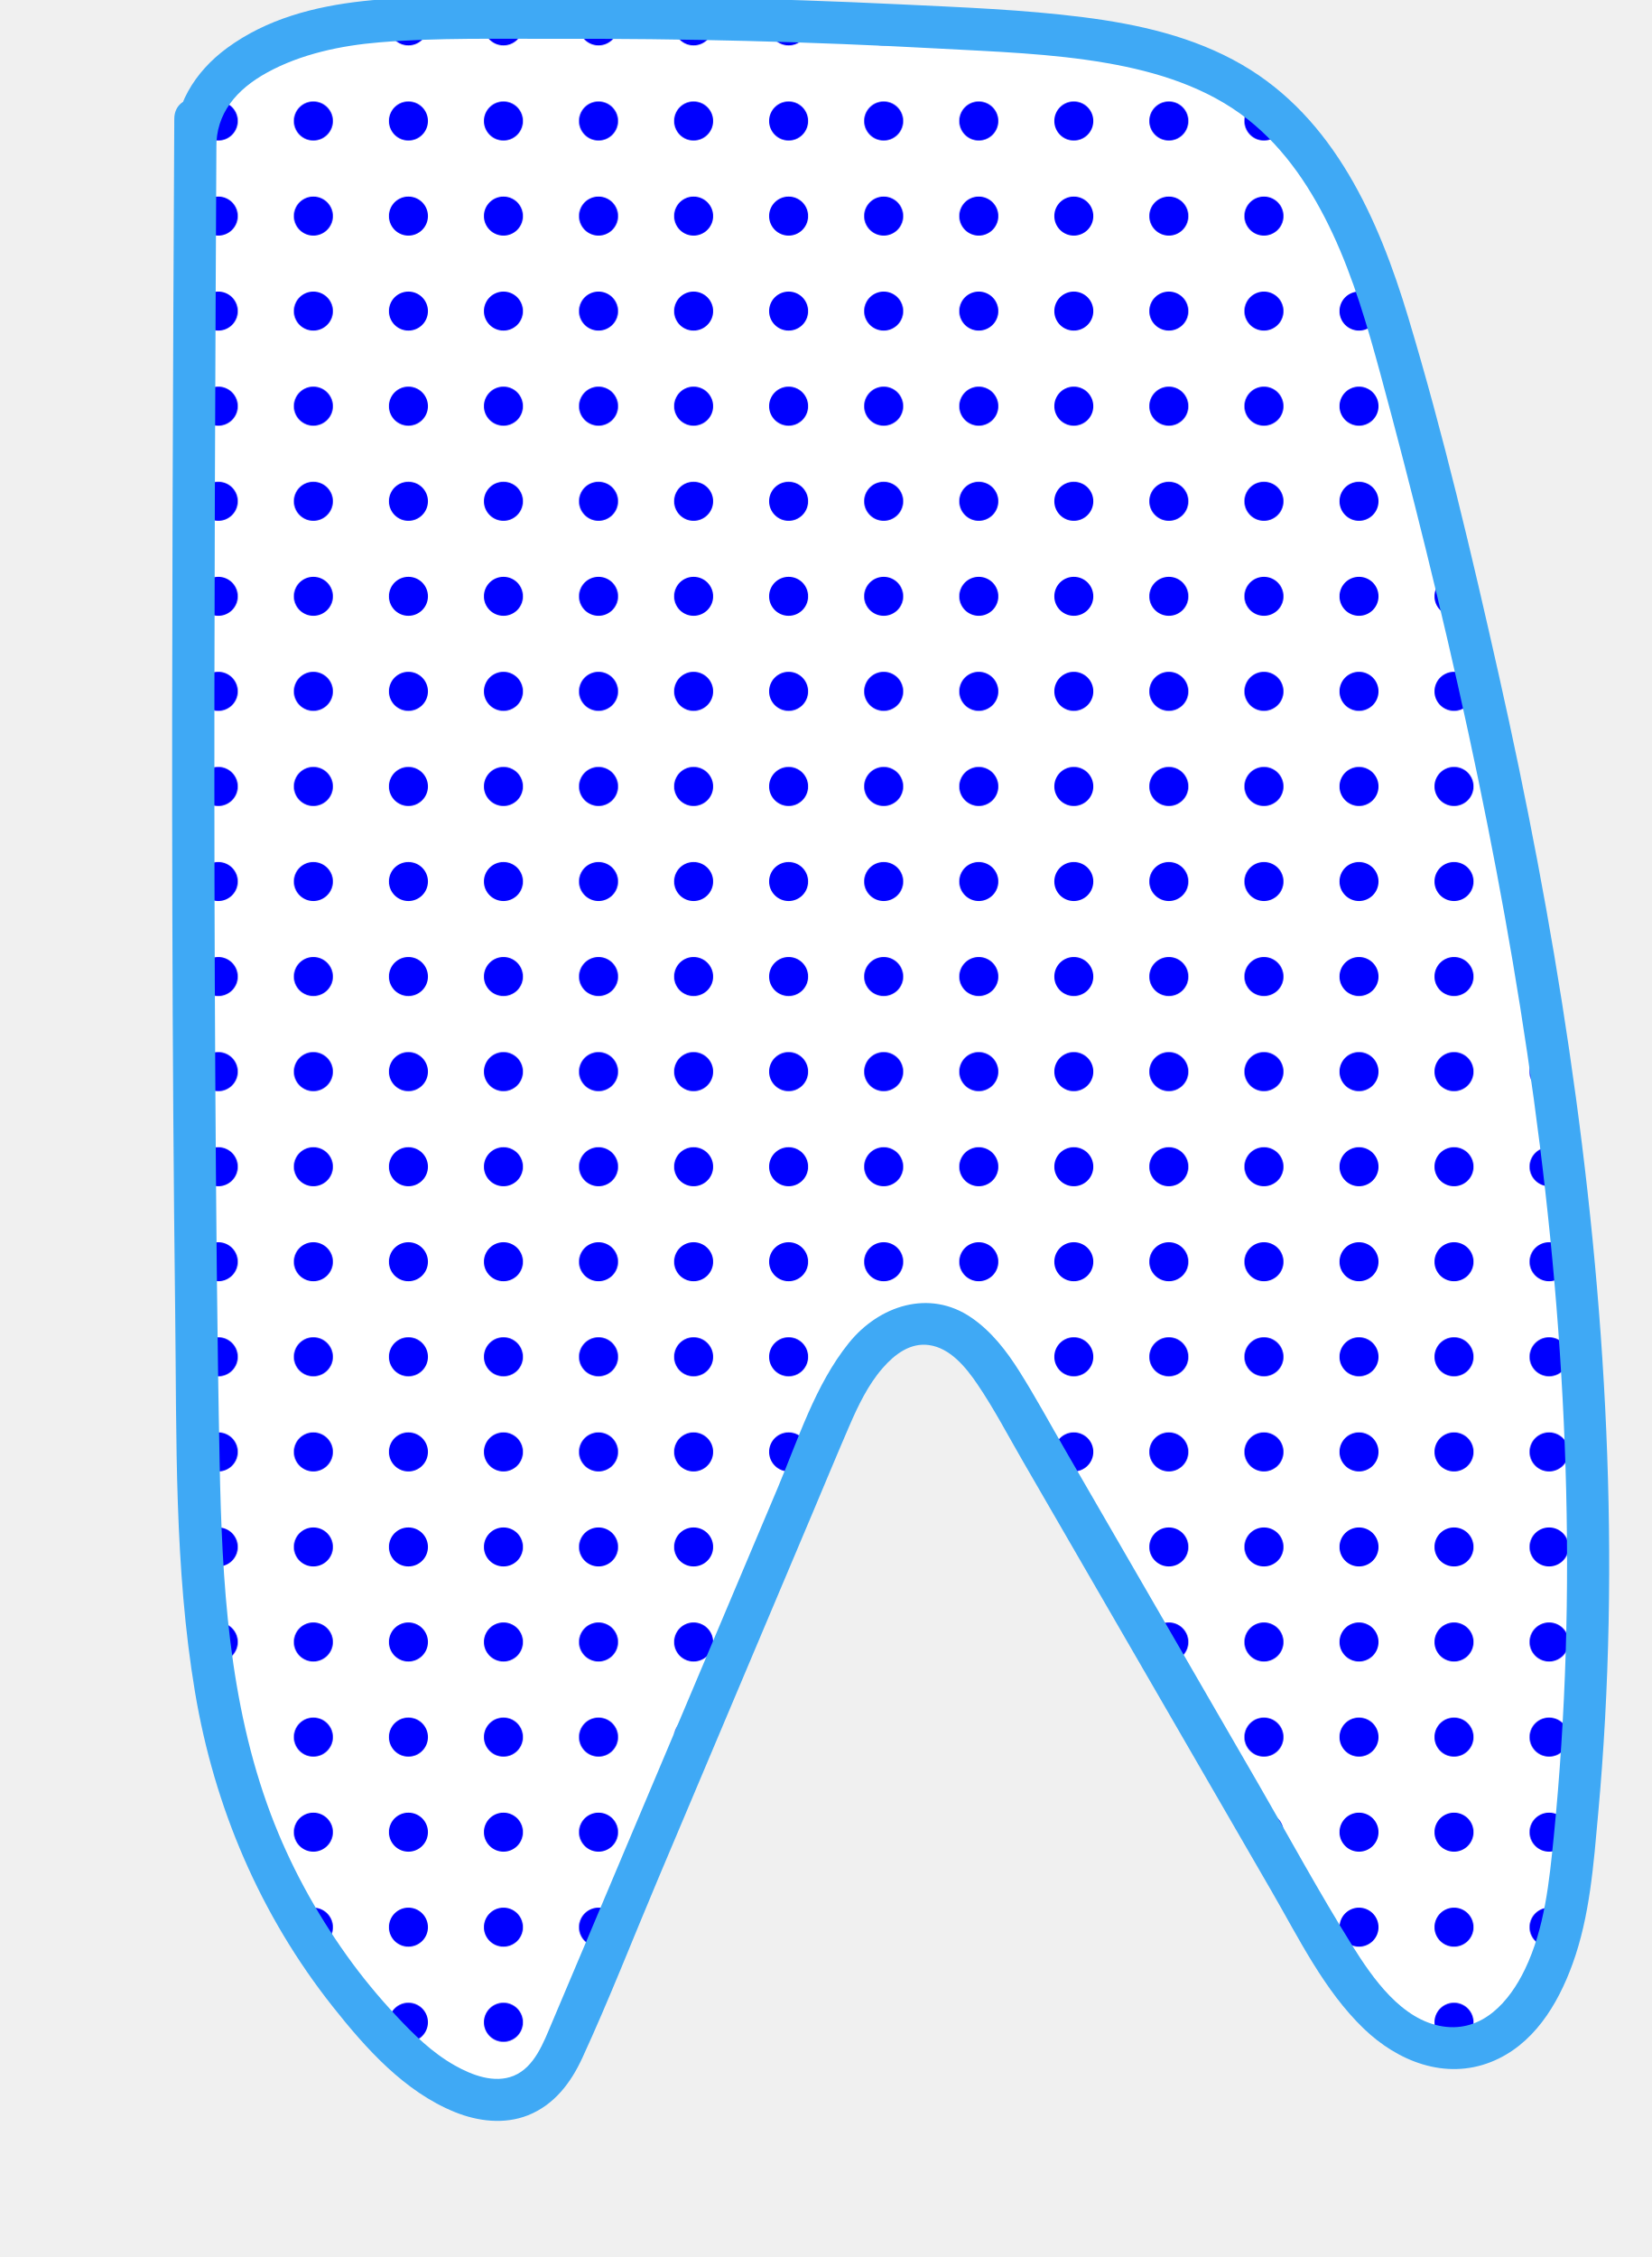
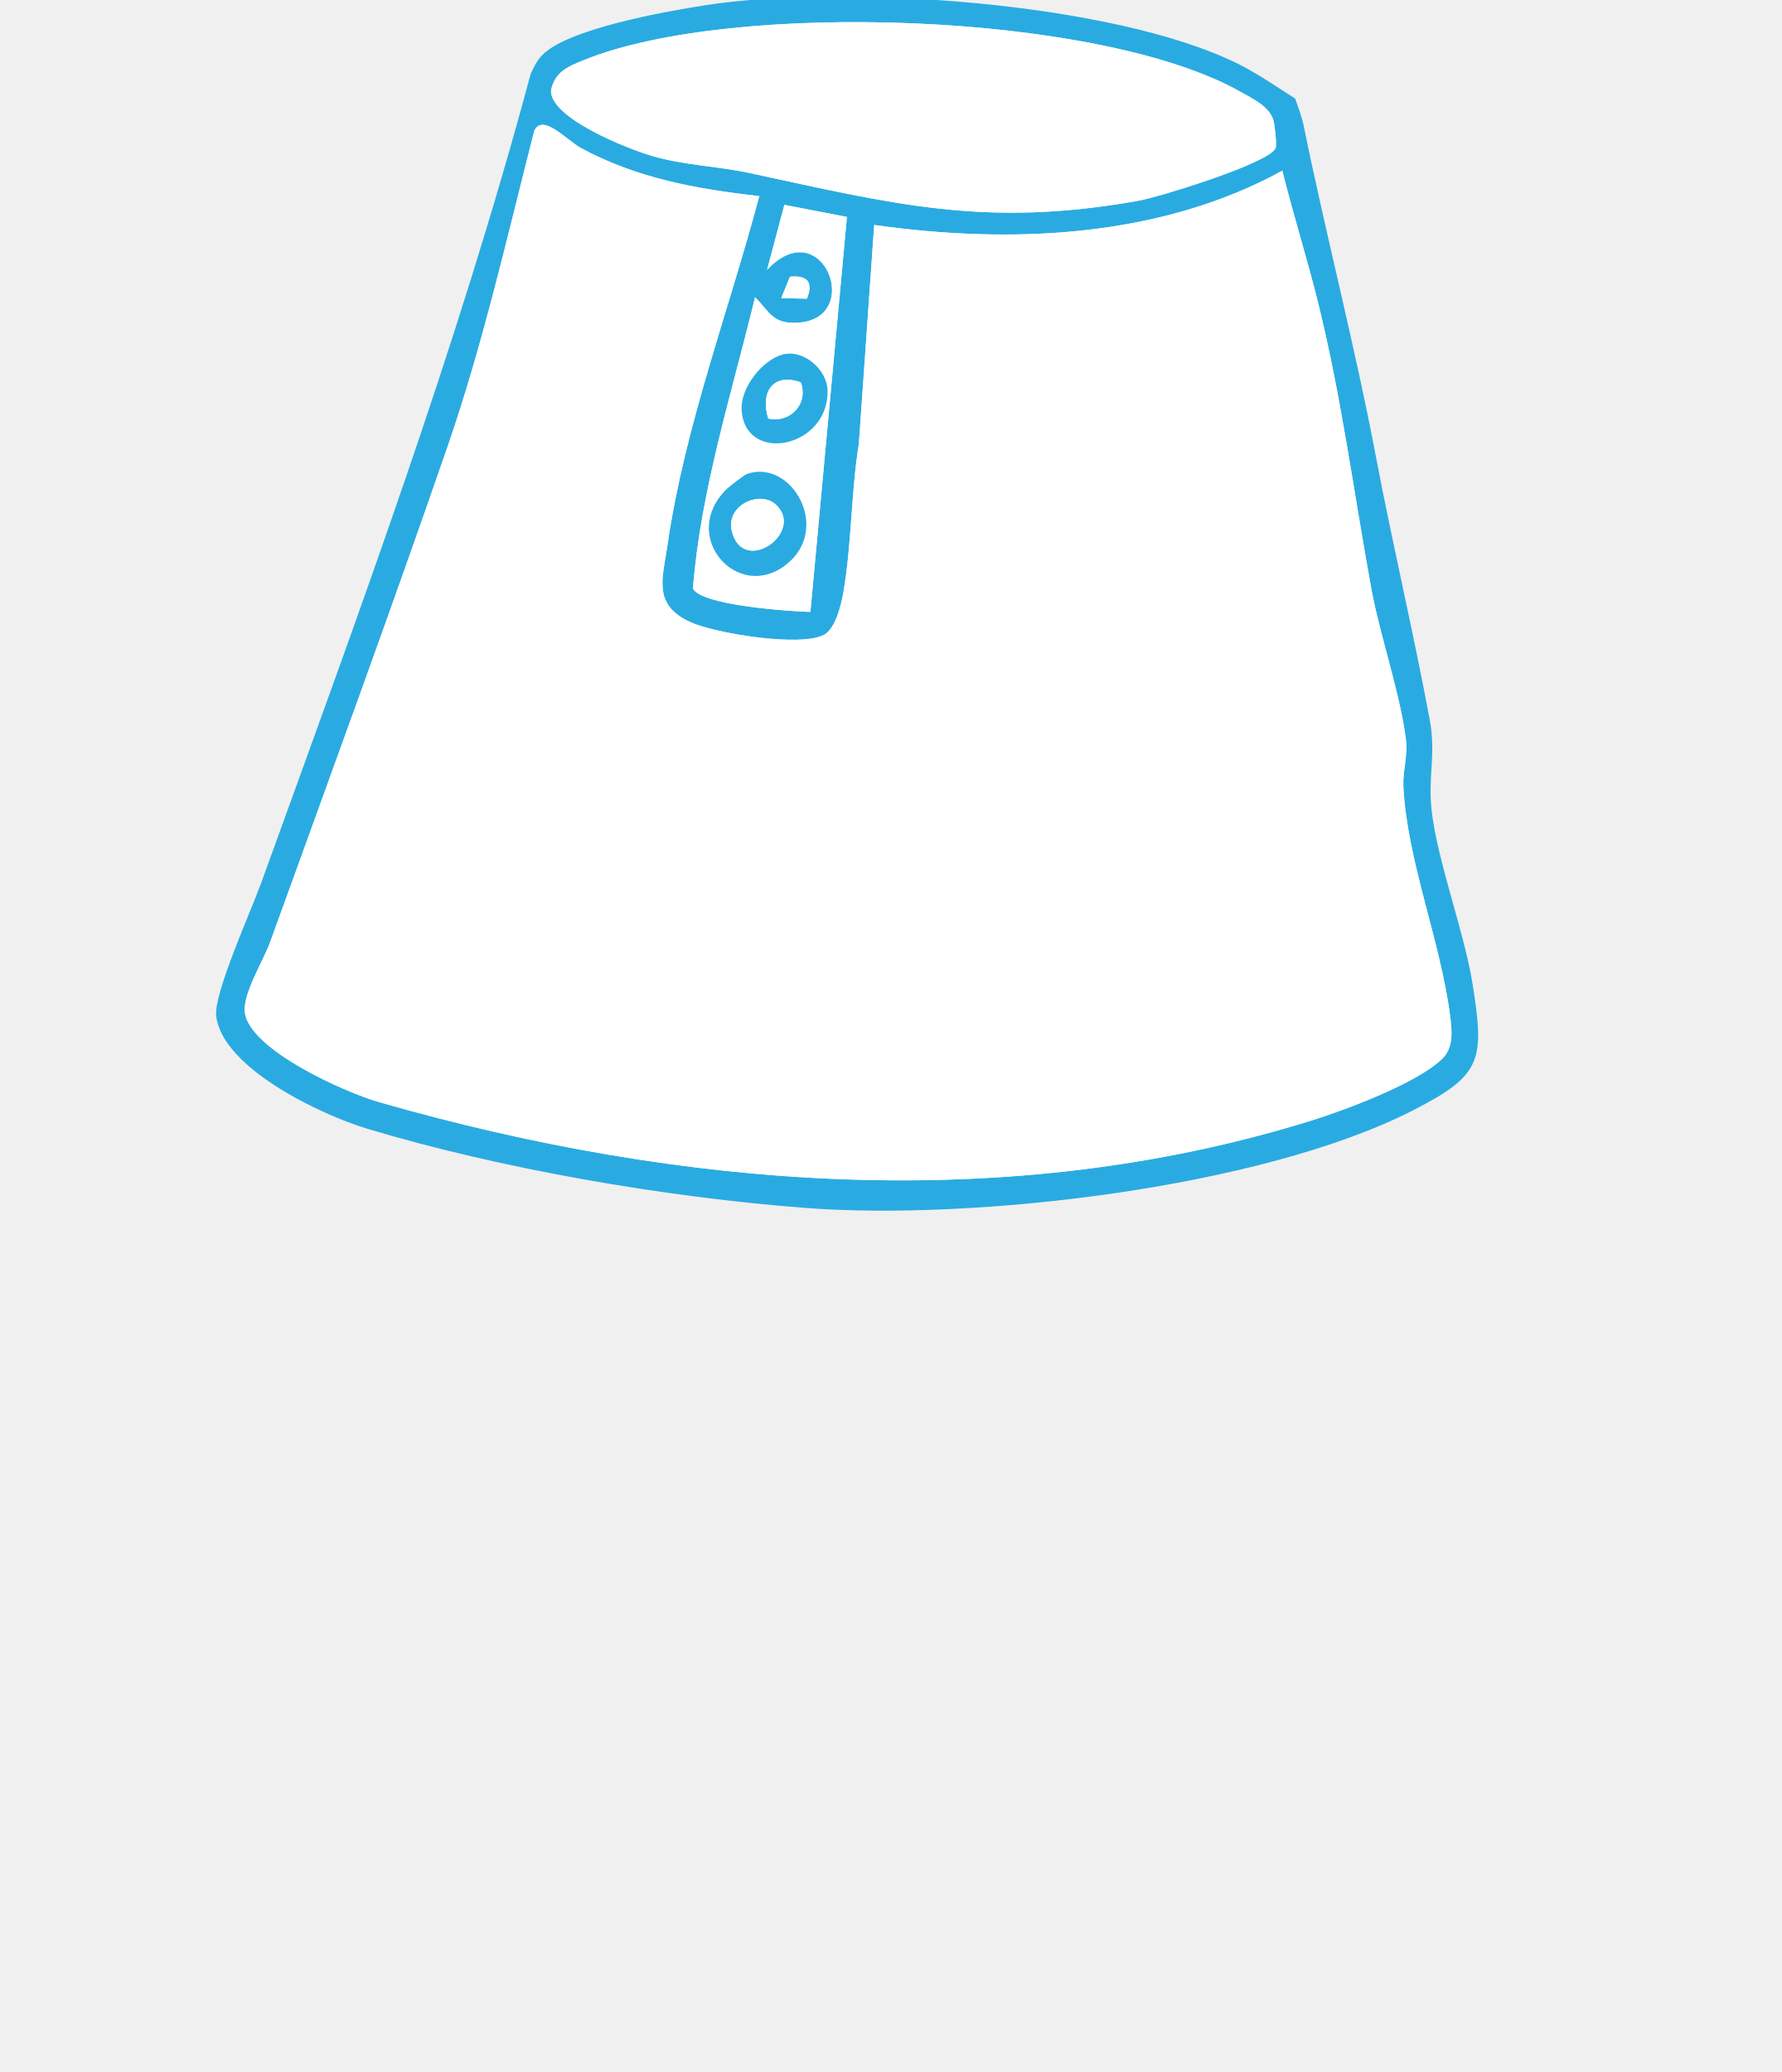
- <svg xmlns="http://www.w3.org/2000/svg" id="Layer_1" data-name="Layer 1" viewBox="0 0 173.704 237.421">
+ <svg xmlns="http://www.w3.org/2000/svg" id="Layer_1" data-name="Layer 1" viewBox="0 0 247.705 288.153">
  <defs>
    <style>
      .cls-1 {
-         fill: none;
+         fill: #fff;
      }

      .cls-2 {
-         fill: blue;
-       }
- 
-       .cls-3 {
-         fill: #3fa9f5;
-       }
- 
-       .cls-4 {
-         fill: #fff;
-       }
- 
-       .cls-5 {
-         fill: url(#New_Pattern);
+         fill: #29abe2;
      }
    </style>
-     <pattern id="New_Pattern" data-name="New Pattern" x="0" y="0" width="10" height="10" patternTransform="translate(-682.036 -842.2743)" patternUnits="userSpaceOnUse" viewBox="0 0 10 10">
-       <g>
-         <rect class="cls-1" width="10" height="10" />
-         <rect class="cls-4" width="10" height="10" />
-         <circle class="cls-2" cx="5" cy="5" r="2.053" />
-       </g>
-     </pattern>
  </defs>
-   <path class="cls-5" d="M20.556,12.487c-.229,45.878-.458,91.76.263,137.633.2,12.723.505,25.652,4.308,37.779,3.289,10.489,9.186,20.127,16.995,27.778,3.812,3.735,9.75,7.1,14.074,3.991,1.878-1.35,2.869-3.605,3.774-5.75,9.108-21.572,18.216-43.143,27.323-64.714,2-4.737,5.253-10.303,10.327-9.942,3.981.283,6.614,4.179,8.632,7.667,10.979,18.978,21.957,37.956,32.935,56.934,3.266,5.646,7.898,12.063,14.338,11.557,7.668-.602,10.786-10.186,11.687-17.925,6.163-52.971-3.794-106.545-17.649-158.003-2.936-10.902-6.595-22.574-15.628-29.202-7.434-5.455-17.101-6.407-26.262-6.995-21.076-1.352-42.211-1.751-63.322-1.196-9.519.25-22.123,3.816-21.811,13.458" />
-   <path class="cls-3" d="M18.335,12.487c-.139,27.926-.279,55.853-.204,83.779.037,13.963.128,27.925.299,41.887.163,13.262-.112,26.712,2.083,39.836,2.026,12.112,6.852,23.444,14.486,33.085,3.489,4.406,7.537,8.946,12.855,11.103,2.421.982,5.209,1.318,7.687.338,2.757-1.091,4.516-3.417,5.722-6.04,2.85-6.199,5.335-12.591,7.989-18.876,2.681-6.349,5.361-12.698,8.042-19.047,2.713-6.426,5.426-12.851,8.139-19.277,1.303-3.086,2.581-6.185,3.911-9.26.924-2.137,1.984-4.36,3.531-6.123,1.232-1.404,2.858-2.67,4.843-2.401,2.239.304,3.89,2.335,5.079,4.082,1.758,2.581,3.217,5.384,4.78,8.085,1.747,3.019,3.493,6.038,5.24,9.058,6.986,12.077,13.973,24.154,20.959,36.23,2.869,4.96,5.512,10.422,9.691,14.45,3.562,3.434,8.55,5.426,13.382,3.512,4.439-1.758,7.012-5.993,8.578-10.296,1.835-5.045,2.217-10.498,2.7-15.801,2.441-26.799.854-53.799-3.047-80.381-1.947-13.268-4.485-26.446-7.425-39.528-2.826-12.574-5.799-25.206-9.517-37.55-3.1-10.29-7.774-20.922-17.481-26.547-5.109-2.96-10.915-4.261-16.717-4.997-6.337-.804-12.763-1.037-19.138-1.346-13.76-.668-27.54-.931-41.316-.788-9.673.101-21.308-.704-29.587,5.367-3.449,2.529-5.66,6.155-5.58,10.517.053,2.856,4.496,2.865,4.443,0-.067-3.632,2.136-6.165,5.327-7.92,3.573-1.966,7.794-2.849,11.828-3.183,6.128-.508,12.373-.351,18.519-.371,6.682-.022,13.364.051,20.044.22,6.762.171,13.522.439,20.277.805,5.887.319,11.855.513,17.673,1.524,5.275.917,10.57,2.555,14.831,5.916,3.991,3.148,6.808,7.473,8.939,12.034,2.202,4.715,3.662,9.755,5.023,14.764,1.664,6.124,3.252,12.27,4.772,18.431,3.156,12.79,5.985,25.665,8.316,38.632,4.587,25.524,7.204,51.479,6.402,77.432-.2,6.464-.612,12.922-1.255,19.357-.472,4.716-.952,9.627-3.033,13.96-1.63,3.393-4.462,6.635-8.609,6.011-4.37-.656-7.437-5.114-9.59-8.564-3.457-5.539-6.582-11.31-9.851-16.961-3.41-5.895-6.82-11.789-10.23-17.684-3.368-5.823-6.737-11.646-10.105-17.468-1.589-2.747-3.107-5.553-4.8-8.238-1.353-2.145-2.924-4.187-5.031-5.638-4.436-3.056-9.748-1.272-12.908,2.653-3.556,4.418-5.331,10.145-7.509,15.304-5.264,12.469-10.529,24.937-15.793,37.406-2.648,6.272-5.284,12.551-7.945,18.818-.859,2.022-1.807,4.657-4.015,5.561-2.042.836-4.39-.07-6.188-1.084-2.392-1.349-4.326-3.254-6.187-5.247-1.857-1.989-3.592-4.089-5.174-6.304-3.274-4.583-6.009-9.59-7.995-14.864-4.446-11.807-5.138-24.476-5.388-36.964-.271-13.556-.376-27.116-.459-40.674-.165-27.012-.088-54.024.035-81.036.03-6.566.063-13.132.096-19.698.014-2.859-4.429-2.863-4.443,0h0Z" />
+   <path class="cls-2" d="M98.013.738c19.133-2.987,56.831-.514,74.248,8.184,2.72,1.358,5.285,3.165,7.852,4.788.422,1.226.917,2.491,1.177,3.763,3.153,15.428,7.133,30.634,10.067,46.112,2.313,12.202,5.232,24.43,7.475,36.561.769,4.156-.017,7.084.128,10.875.27,7.045,4.578,17.995,5.823,25.829,1.698,10.689,1.286,12.689-8.371,17.609-21.089,10.744-60.909,15.322-84.366,13.531-19.527-1.491-42.294-5.403-60.975-11.016-6.257-1.88-20.133-8.367-21.006-15.678-.369-3.095,4.838-14.594,6.205-18.369,13.468-37.21,27.251-74.341,37.538-112.69.453-.931.809-1.733,1.535-2.511,3.485-3.736,17.43-6.17,22.67-6.987ZM177.373,20.623c.209-.468-.095-3.11-.264-3.786-.503-2.018-2.897-3.107-4.654-4.097C152.836,1.677,101.891-.012,81.296,8.32c-2.214.896-4.119,1.605-4.666,4.232-.196,3.882,10.767,8.176,14.013,9.128,4.483,1.315,9.043,1.403,13.558,2.374,20.149,4.335,32.805,7.661,54.083,3.87,2.896-.516,18.153-5.207,19.089-7.301ZM105.589,27.275c-8.703-.983-17.058-2.477-24.835-6.705-1.921-1.044-5.222-4.828-6.445-2.421-3.77,14.738-7.148,29.748-12.124,44.129-7.947,22.967-16.343,45.88-24.617,68.734-.956,2.64-3.886,7.289-3.517,9.842.75,5.18,13.952,11.069,18.618,12.407,42.031,12.055,87.347,15.759,129.768,2.556,4.673-1.455,14.956-5.297,18.239-8.696,1.494-1.547,1.231-3.886.984-5.815-1.345-10.506-6.002-21.641-6.506-31.955-.095-1.948.602-4.323.386-6.247-.701-6.264-3.651-14.708-4.853-21.297-2.419-13.268-4.131-26.497-7.362-39.599-1.52-6.166-3.474-12.298-5-18.465-17.08,9.362-37.8,10.239-56.757,7.543l-2.128,30.412c-1.093,6.706-1.002,14.125-2.171,20.758-.296,1.677-1.089,4.959-2.662,5.821-3.216,1.763-15.268-.188-18.696-1.797-5.184-2.434-3.762-6.042-3.092-10.671,2.386-16.469,8.514-32.518,12.768-48.531ZM117.779,30.169l-8.702-1.679-2.403,9.036c7.71-8.23,13.616,6.908,4.161,7.359-3.407.163-3.806-1.514-5.833-3.552-3.235,13.389-7.537,26.688-8.641,40.488,1.037,2.377,13.59,3.21,16.337,3.278l5.081-54.93ZM112.209,41.54c.951-2.308.054-3.288-2.353-3.061l-1.215,2.981,3.567.08Z" />
+   <path class="cls-1" d="M105.589,27.275c-4.254,16.013-10.382,32.062-12.768,48.531-.671,4.629-2.093,8.237,3.092,10.671,3.428,1.609,15.48,3.56,18.696,1.797,1.573-.862,2.366-4.144,2.662-5.821,1.169-6.633,1.078-14.052,2.171-20.758l2.128-30.412c18.957,2.696,39.677,1.819,56.757-7.543,1.526,6.167,3.48,12.299,5,18.465,3.231,13.103,4.943,26.331,7.362,39.599,1.201,6.588,4.152,15.033,4.853,21.297.215,1.924-.482,4.299-.386,6.247.504,10.314,5.162,21.448,6.506,31.955.247,1.929.509,4.269-.984,5.815-3.282,3.399-13.565,7.242-18.239,8.696-42.421,13.204-87.737,9.5-129.768-2.556-4.666-1.338-17.868-7.227-18.618-12.407-.37-2.552,2.561-7.201,3.517-9.842,8.274-22.854,16.671-45.767,24.617-68.734,4.976-14.381,8.353-29.392,12.124-44.129,1.223-2.407,4.525,1.377,6.445,2.421,7.776,4.229,16.132,5.723,24.835,6.705Z" />
+   <path class="cls-1" d="M177.373,20.623c-.936,2.094-16.192,6.785-19.089,7.301-21.278,3.791-33.934.465-54.083-3.87-4.514-.971-9.075-1.059-13.558-2.374-3.247-.952-14.209-5.246-14.013-9.128.547-2.627,2.452-3.336,4.666-4.232C101.891-.012,152.836,1.677,172.456,12.74c1.756.991,4.15,2.079,4.654,4.097.169.676.473,3.318.264,3.786Z" />
+   <path class="cls-1" d="M117.779,30.169l-5.081,54.93c-2.747-.068-15.3-.901-16.337-3.278,1.104-13.8,5.406-27.099,8.641-40.488,2.027,2.038,2.427,3.714,5.833,3.552,9.454-.451,3.548-15.589-4.161-7.359l2.403-9.036,8.702,1.679ZM108.8,49.315c-2.809.781-5.819,4.607-5.663,7.647.392,7.629,12.053,5.383,11.946-2.584-.041-3.053-3.416-5.861-6.282-5.064ZM103.842,65.932c-.338.122-2.364,1.675-2.738,2.035-6.692,6.457,1.285,15.7,8.017,10.707,6.734-4.995.929-14.987-5.279-12.742Z" />
+   <path class="cls-1" d="M112.209,41.54l-3.567-.08,1.215-2.981c2.407-.227,3.304.753,2.353,3.061Z" />
+   <path class="cls-2" d="M103.842,65.932c6.208-2.245,12.013,7.748,5.279,12.742-6.732,4.993-14.709-4.25-8.017-10.707.374-.36,2.4-1.913,2.738-2.035ZM107.917,70.191c-2.229-2.095-7.116.079-6.124,3.781,1.643,6.134,10.181.032,6.124-3.781Z" />
+   <path class="cls-2" d="M108.8,49.315c2.867-.797,6.241,2.01,6.282,5.064.107,7.967-11.554,10.213-11.946,2.584-.156-3.041,2.854-6.866,5.663-7.647ZM111.367,53.172c-3.906-1.384-5.664,1.394-4.537,5.029,2.964.695,5.634-1.93,4.537-5.029Z" />
+   <path class="cls-1" d="M107.917,70.191c4.057,3.813-4.482,9.915-6.124,3.781-.991-3.702,3.895-5.876,6.124-3.781Z" />
+   <path class="cls-1" d="M111.367,53.172c1.097,3.098-1.573,5.723-4.537,5.029-1.127-3.634.631-6.413,4.537-5.029Z" />
</svg>
